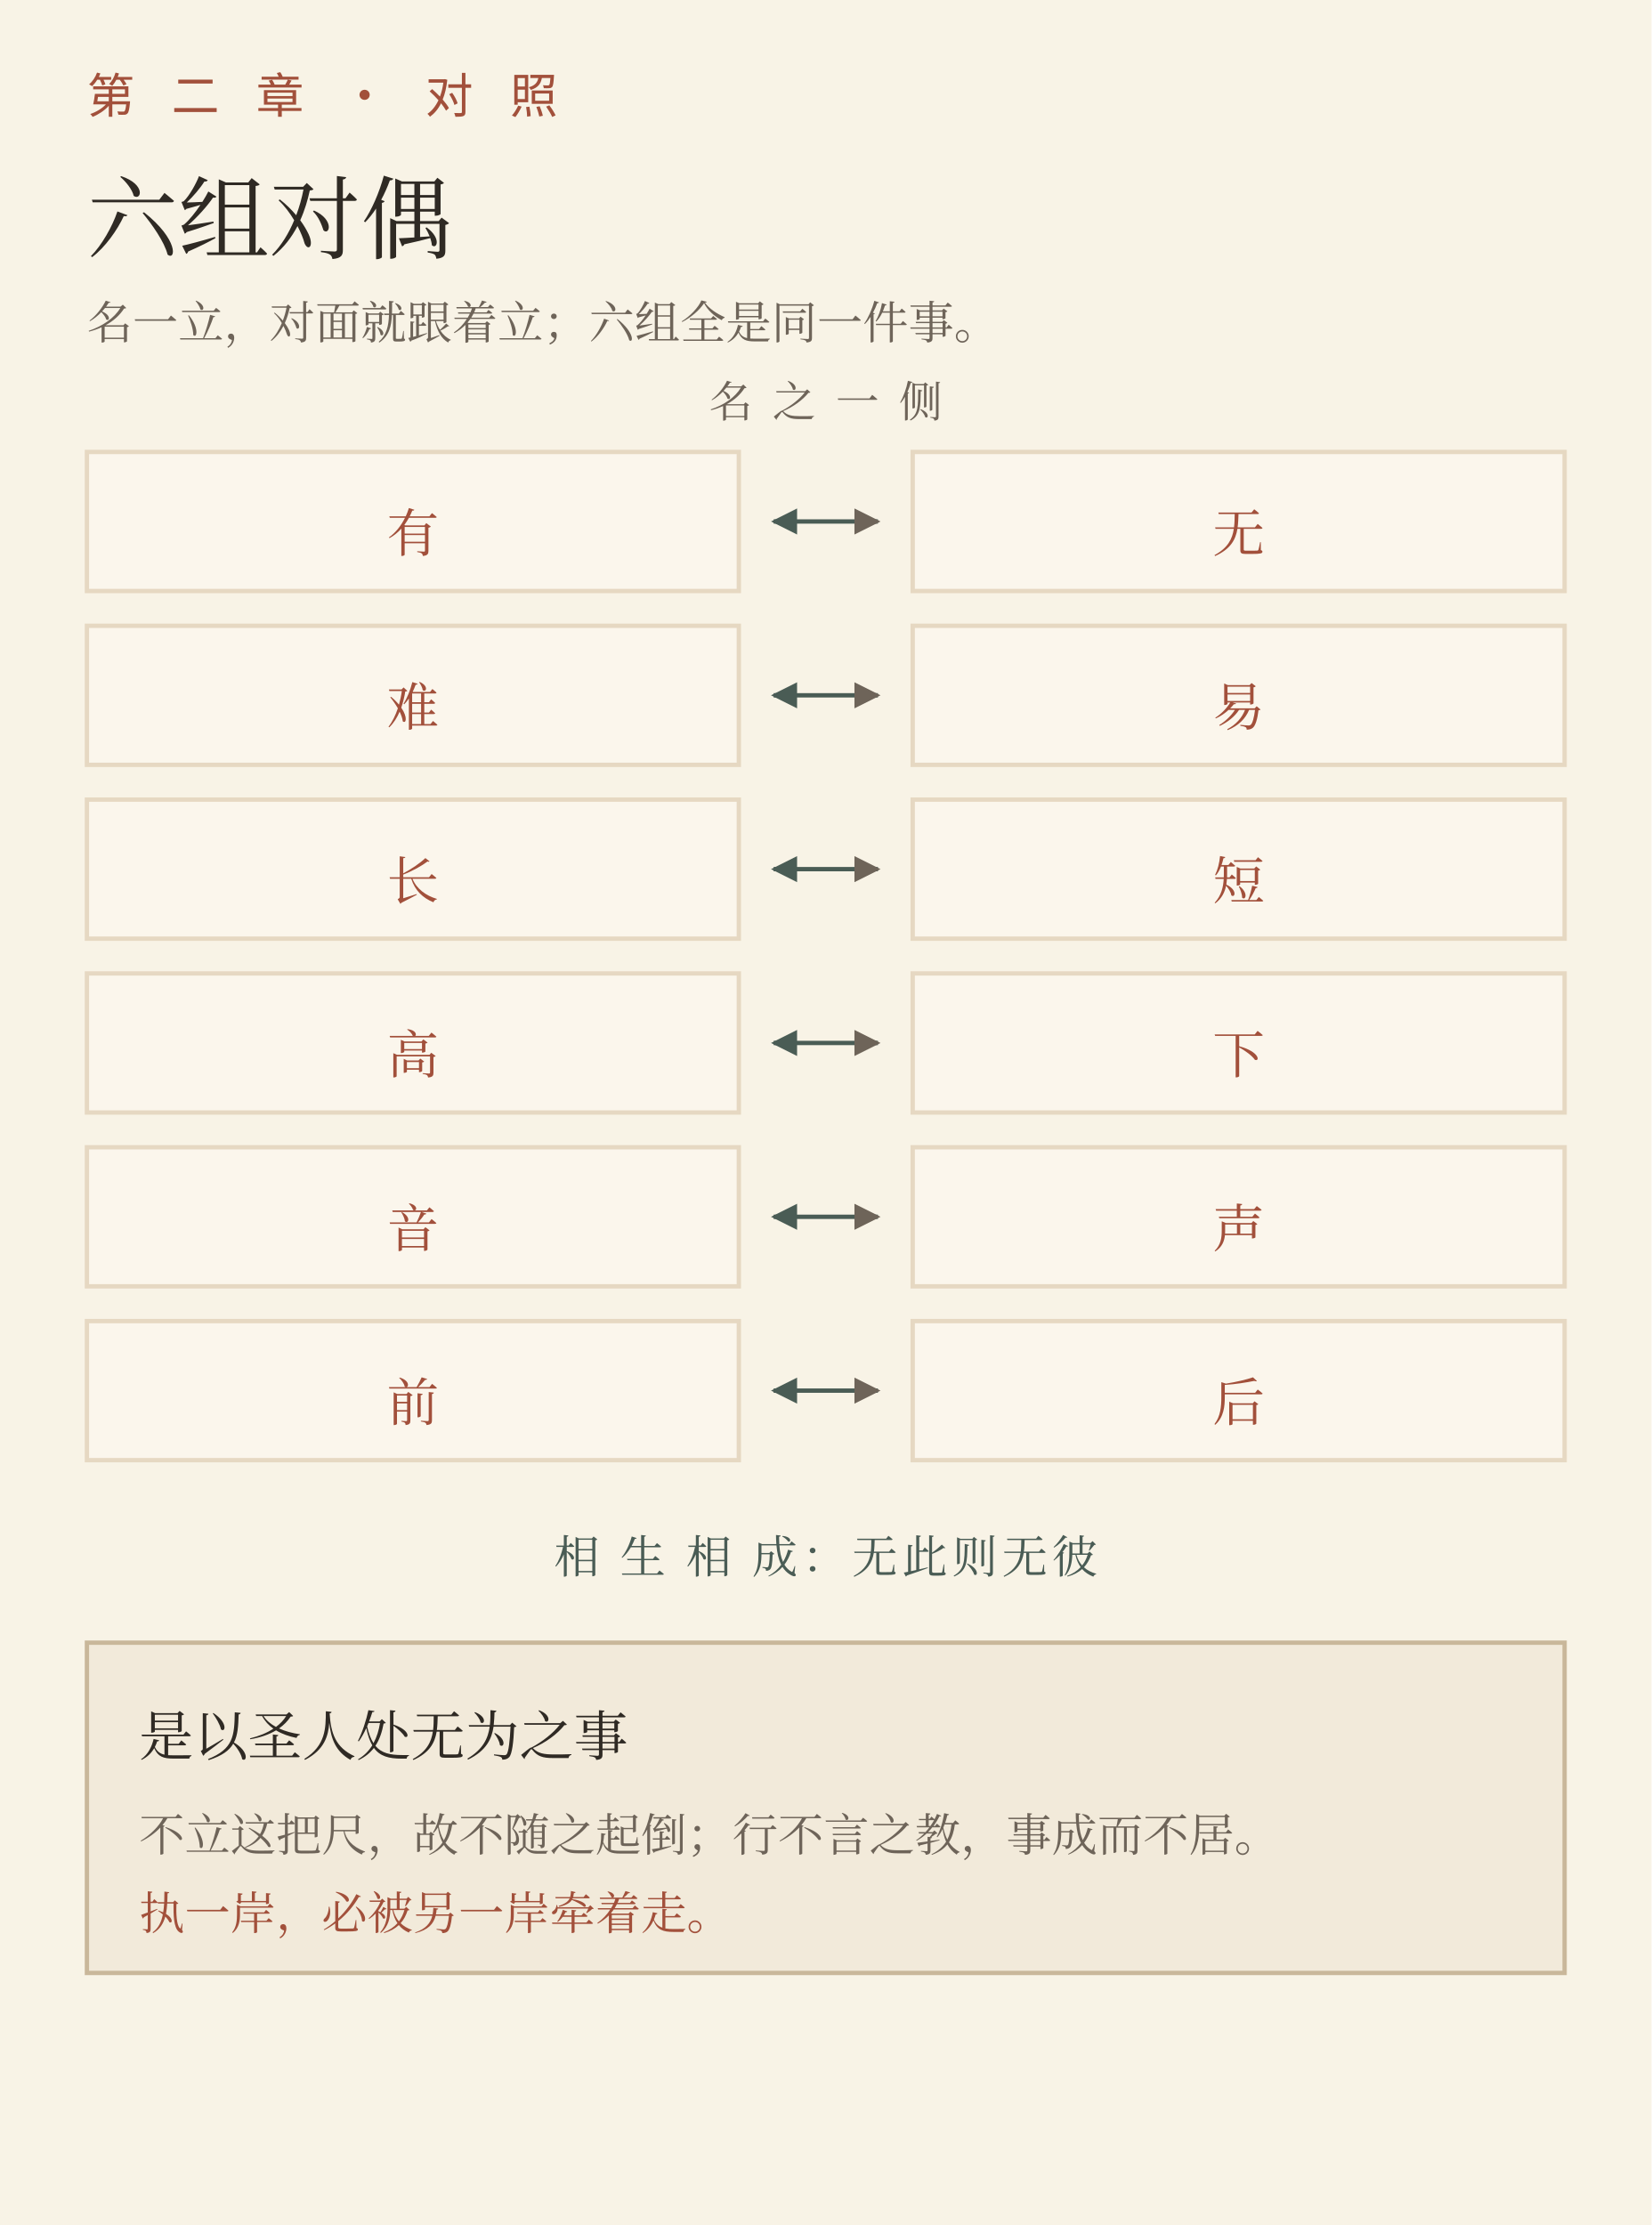
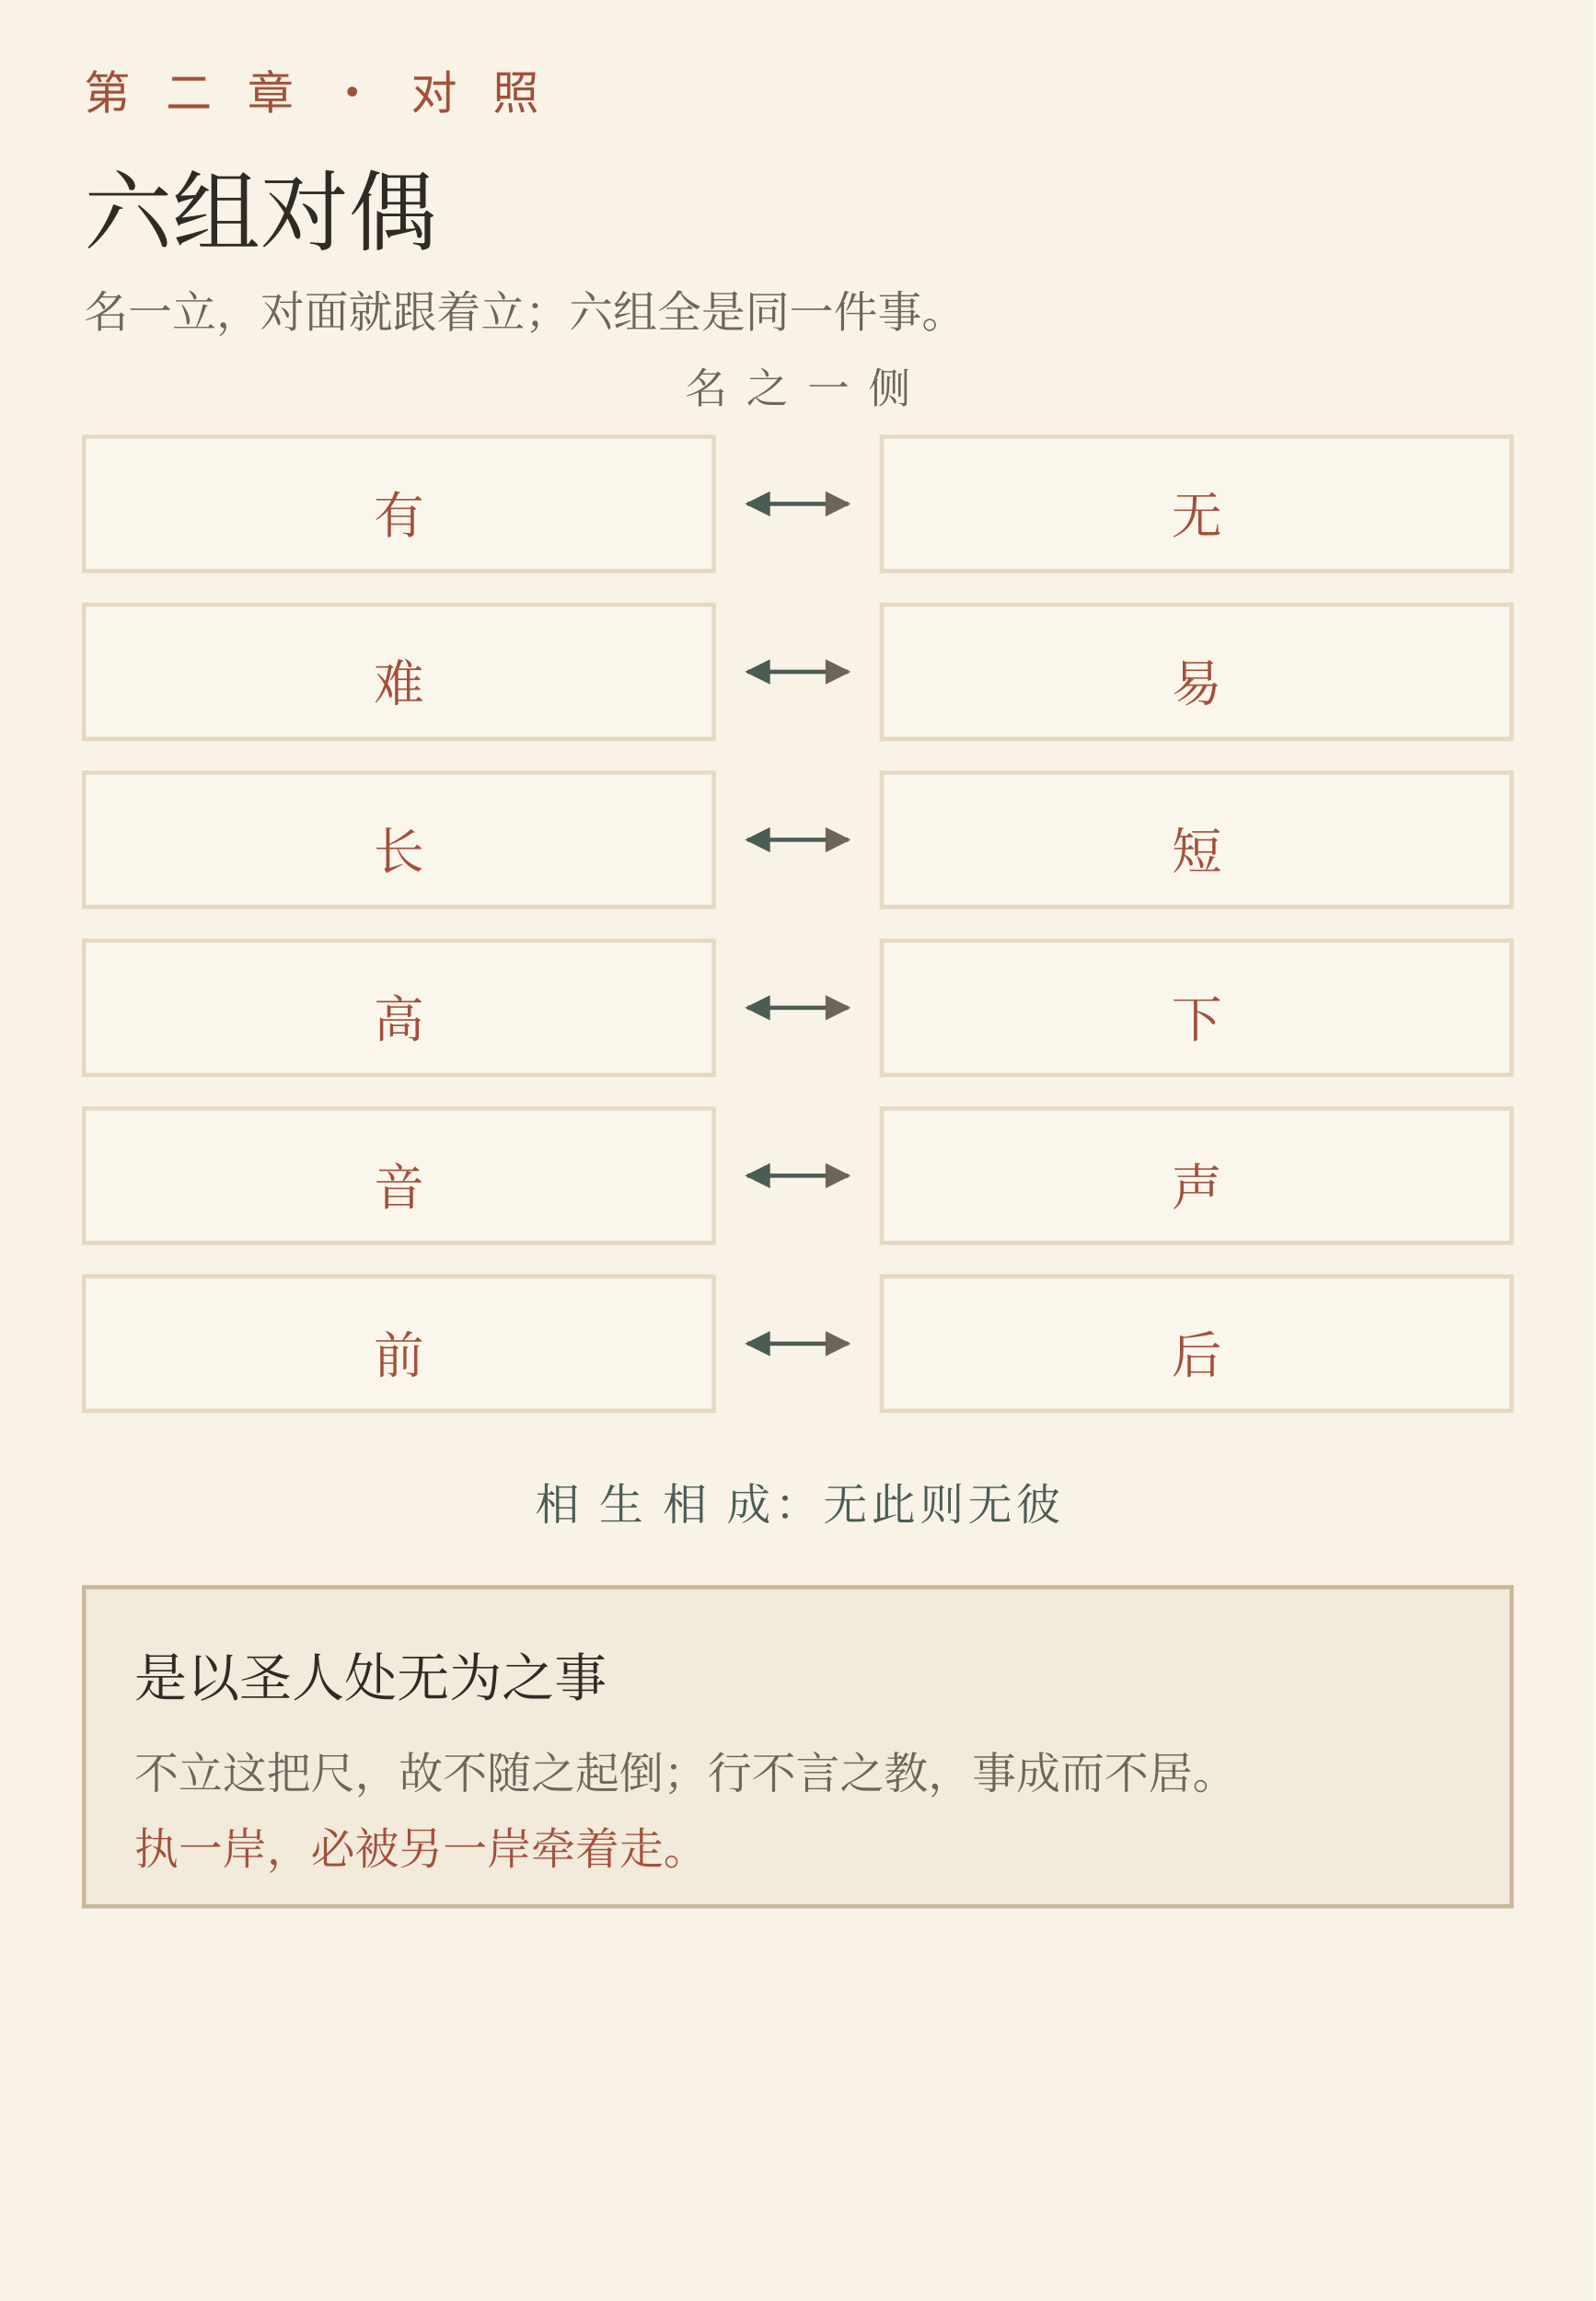
- <svg xmlns="http://www.w3.org/2000/svg" viewBox="0 0 380 512" role="img" aria-label="六组对偶：执名则生对立" font-family="'Noto Serif CJK SC','Noto Serif SC','Songti SC',serif">
+ <svg xmlns="http://www.w3.org/2000/svg" viewBox="0 0 380 548" role="img" aria-label="六组对偶：执名则生对立" font-family="'Noto Serif CJK SC','Noto Serif SC','Songti SC',serif">
  <defs>
    <marker id="arr" viewBox="0 0 10 10" refX="9" refY="5" markerWidth="6" markerHeight="6" orient="auto">
      <path d="M0 0 L10 5 L0 10 z" fill="#6E6459" />
    </marker>
    <marker id="arr2" viewBox="0 0 10 10" refX="9" refY="5" markerWidth="6" markerHeight="6" orient="auto">
      <path d="M0 0 L10 5 L0 10 z" fill="#4A5C55" />
    </marker>
    <marker id="arrL" viewBox="0 0 10 10" refX="1" refY="5" markerWidth="6" markerHeight="6" orient="auto">
      <path d="M10 0 L0 5 L10 10 z" fill="#4A5C55" />
    </marker>
    <marker id="arrS" viewBox="0 0 10 10" refX="9" refY="5" markerWidth="6" markerHeight="6" orient="auto">
      <path d="M0 0 L10 5 L0 10 z" fill="#A2503B" />
    </marker>
  </defs>
-   <rect x="0" y="0" width="380" height="512" fill="#F8F3E6" />
+   <rect x="0" y="0" width="380" height="548" fill="#F8F3E6" />
  <text x="20" y="26" font-size="11" fill="#A2503B" font-family="'Noto Sans CJK SC','Noto Sans SC',sans-serif" letter-spacing="3">第 二 章 · 对 照</text>
  <text x="20" y="58" font-size="21" fill="#2F2A24">六组对偶</text>
  <text x="20" y="78" font-size="10.5" fill="#6E6459">名一立，对面就跟着立；六组全是同一件事。</text>
  <rect x="20" y="104" width="150" height="32" fill="#FBF6EC" stroke="#E6D8C2" />
  <rect x="210" y="104" width="150" height="32" fill="#FBF6EC" stroke="#E6D8C2" />
  <text x="95" y="127" font-size="12" fill="#A2503B" text-anchor="middle">有</text>
  <text x="285" y="127" font-size="12" fill="#A2503B" text-anchor="middle">无</text>
  <path d="M 178 120 L 202 120" stroke="#4A5C55" stroke-width="1" marker-start="url(#arrL)" marker-end="url(#arr)" />
  <rect x="20" y="144" width="150" height="32" fill="#FBF6EC" stroke="#E6D8C2" />
  <rect x="210" y="144" width="150" height="32" fill="#FBF6EC" stroke="#E6D8C2" />
  <text x="95" y="167" font-size="12" fill="#A2503B" text-anchor="middle">难</text>
  <text x="285" y="167" font-size="12" fill="#A2503B" text-anchor="middle">易</text>
  <path d="M 178 160 L 202 160" stroke="#4A5C55" stroke-width="1" marker-start="url(#arrL)" marker-end="url(#arr)" />
  <rect x="20" y="184" width="150" height="32" fill="#FBF6EC" stroke="#E6D8C2" />
  <rect x="210" y="184" width="150" height="32" fill="#FBF6EC" stroke="#E6D8C2" />
  <text x="95" y="207" font-size="12" fill="#A2503B" text-anchor="middle">长</text>
  <text x="285" y="207" font-size="12" fill="#A2503B" text-anchor="middle">短</text>
  <path d="M 178 200 L 202 200" stroke="#4A5C55" stroke-width="1" marker-start="url(#arrL)" marker-end="url(#arr)" />
  <rect x="20" y="224" width="150" height="32" fill="#FBF6EC" stroke="#E6D8C2" />
  <rect x="210" y="224" width="150" height="32" fill="#FBF6EC" stroke="#E6D8C2" />
  <text x="95" y="247" font-size="12" fill="#A2503B" text-anchor="middle">高</text>
  <text x="285" y="247" font-size="12" fill="#A2503B" text-anchor="middle">下</text>
  <path d="M 178 240 L 202 240" stroke="#4A5C55" stroke-width="1" marker-start="url(#arrL)" marker-end="url(#arr)" />
  <rect x="20" y="264" width="150" height="32" fill="#FBF6EC" stroke="#E6D8C2" />
  <rect x="210" y="264" width="150" height="32" fill="#FBF6EC" stroke="#E6D8C2" />
  <text x="95" y="287" font-size="12" fill="#A2503B" text-anchor="middle">音</text>
  <text x="285" y="287" font-size="12" fill="#A2503B" text-anchor="middle">声</text>
  <path d="M 178 280 L 202 280" stroke="#4A5C55" stroke-width="1" marker-start="url(#arrL)" marker-end="url(#arr)" />
  <rect x="20" y="304" width="150" height="32" fill="#FBF6EC" stroke="#E6D8C2" />
  <rect x="210" y="304" width="150" height="32" fill="#FBF6EC" stroke="#E6D8C2" />
  <text x="95" y="327" font-size="12" fill="#A2503B" text-anchor="middle">前</text>
  <text x="285" y="327" font-size="12" fill="#A2503B" text-anchor="middle">后</text>
  <path d="M 178 320 L 202 320" stroke="#4A5C55" stroke-width="1" marker-start="url(#arrL)" marker-end="url(#arr)" />
  <text x="190" y="96" font-size="10" fill="#6E6459" text-anchor="middle" letter-spacing="1">名 之 一 侧</text>
  <text x="190" y="362" font-size="10.5" fill="#4A5C55" text-anchor="middle" letter-spacing="1">相 生 相 成：无此则无彼</text>
  <rect x="20" y="378" width="340" height="76" fill="#F2EADA" stroke="#C9B79A" stroke-width="1.0" />
  <text x="32" y="404" font-size="12.5" fill="#2F2A24">是以圣人处无为之事</text>
  <text x="32" y="426" font-size="10.5" fill="#6E6459">不立这把尺，故不随之起倒；行不言之教，事成而不居。</text>
  <text x="32" y="444" font-size="10.5" fill="#A2503B">执一岸，必被另一岸牵着走。</text>
</svg>
